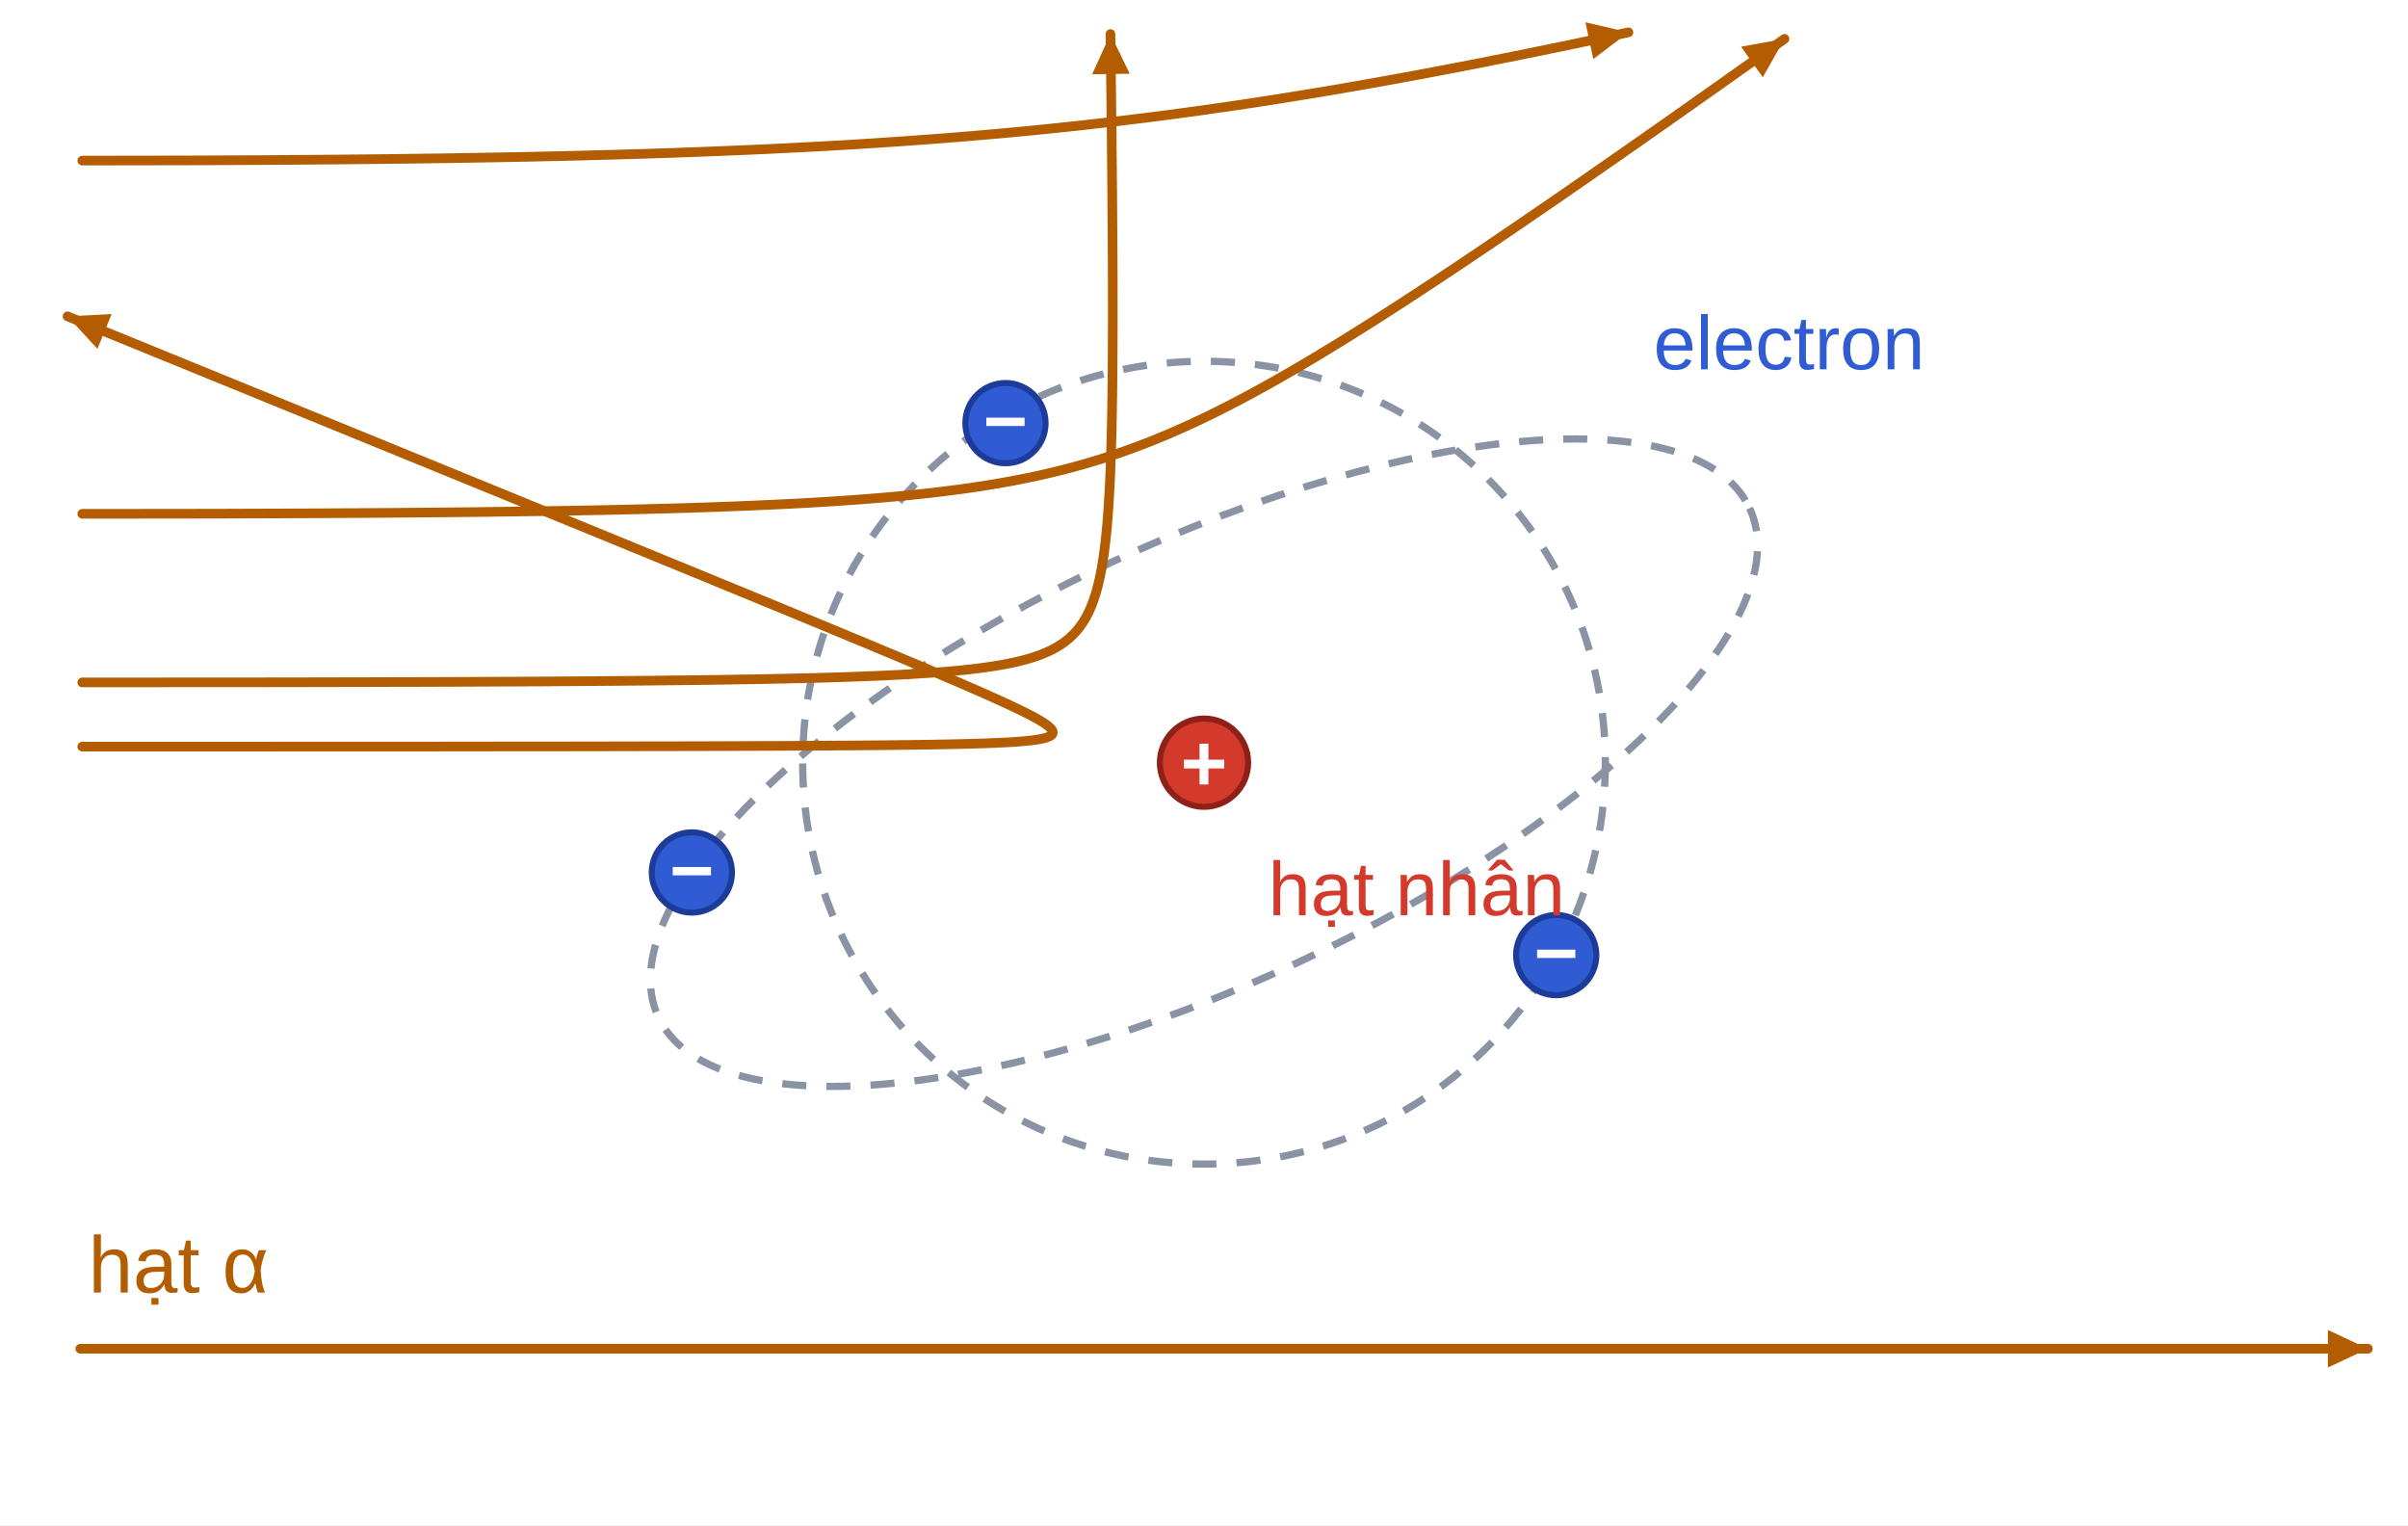
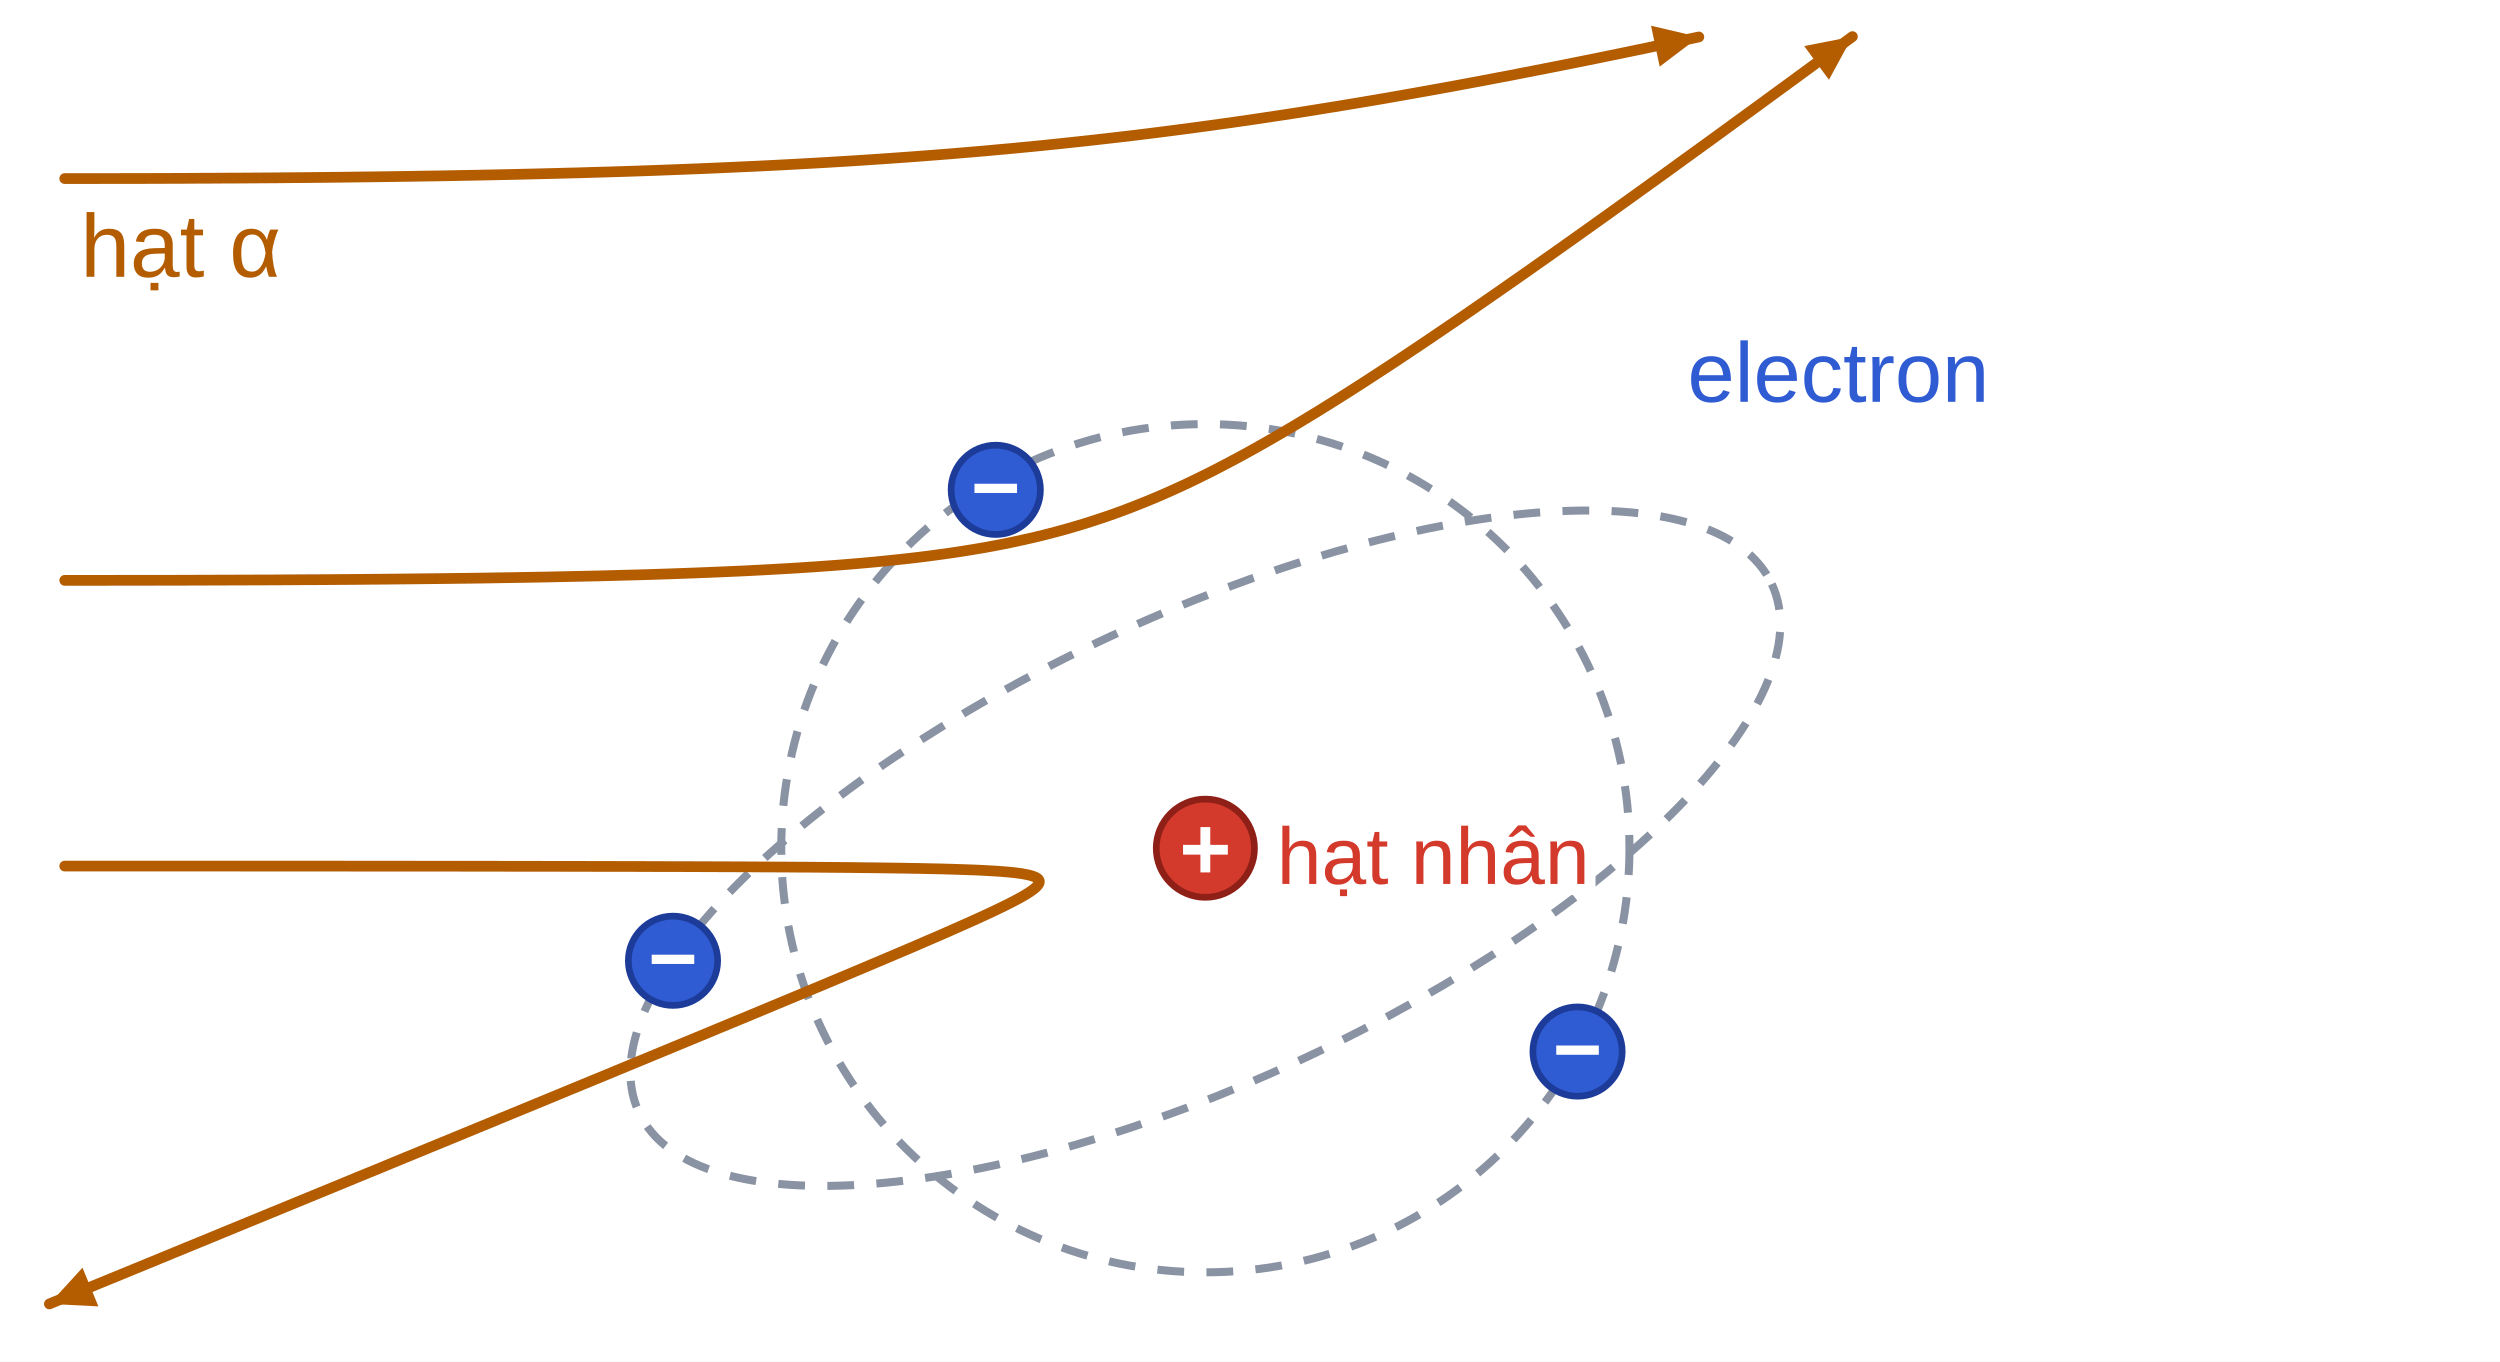
- <svg xmlns="http://www.w3.org/2000/svg" width="600" height="380" viewBox="0 0 600 380">
-   <rect width="600" height="380" fill="#fff" />
-   <ellipse cx="300" cy="190" rx="150" ry="55" fill="none" stroke="#8a93a3" stroke-width="1.8" stroke-dasharray="6 5" transform="rotate(-25 300 190)" />
-   <circle cx="300" cy="190" r="100" fill="none" stroke="#8a93a3" stroke-width="1.8" stroke-dasharray="6 5" />
-   <circle cx="250.53" cy="105.41" r="10" fill="#2f5bd3" stroke="#1d3c99" stroke-width="1.5" />
-   <text x="250.53" y="111.41" text-anchor="middle" font-size="19" fill="#fff" font-weight="bold" stroke="none" font-family="Arial, sans-serif">−</text>
-   <circle cx="387.76" cy="237.94" r="10" fill="#2f5bd3" stroke="#1d3c99" stroke-width="1.5" />
-   <text x="387.76" y="243.94" text-anchor="middle" font-size="19" fill="#fff" font-weight="bold" stroke="none" font-family="Arial, sans-serif">−</text>
-   <circle cx="172.39" cy="217.35" r="10" fill="#2f5bd3" stroke="#1d3c99" stroke-width="1.5" />
-   <text x="172.39" y="223.35" text-anchor="middle" font-size="19" fill="#fff" font-weight="bold" stroke="none" font-family="Arial, sans-serif">−</text>
-   <path d="M 20.5 40 L 23.5 40 L 26.5 40 L 29.49 39.99 L 32.48 39.99 L 35.48 39.99 L 38.47 39.98 L 41.45 39.97 L 44.44 39.97 L 47.42 39.96 L 50.4 39.95 L 53.38 39.94 L 56.36 39.92 L 59.34 39.91 L 62.31 39.89 L 65.28 39.88 L 68.25 39.86 L 71.22 39.84 L 74.19 39.82 L 77.15 39.8 L 80.11 39.77 L 83.07 39.75 L 86.02 39.72 L 88.98 39.69 L 91.93 39.66 L 94.88 39.63 L 97.82 39.6 L 100.77 39.56 L 103.71 39.52 L 106.65 39.48 L 109.58 39.44 L 112.52 39.4 L 115.45 39.35 L 118.37 39.3 L 121.3 39.25 L 124.22 39.2 L 127.14 39.14 L 130.06 39.09 L 132.97 39.03 L 135.88 38.96 L 138.79 38.9 L 141.7 38.83 L 144.6 38.76 L 147.5 38.68 L 150.4 38.61 L 153.29 38.53 L 156.18 38.44 L 159.07 38.36 L 161.95 38.27 L 164.83 38.17 L 167.71 38.08 L 170.58 37.97 L 173.45 37.87 L 176.32 37.76 L 179.18 37.65 L 182.05 37.53 L 184.9 37.41 L 187.76 37.29 L 190.61 37.16 L 193.46 37.02 L 196.3 36.88 L 199.14 36.74 L 201.98 36.59 L 204.82 36.44 L 207.65 36.28 L 210.48 36.12 L 213.31 35.95 L 216.13 35.77 L 218.95 35.59 L 221.76 35.4 L 224.58 35.21 L 227.39 35.01 L 230.2 34.81 L 233 34.6 L 235.8 34.38 L 238.6 34.16 L 241.4 33.93 L 244.19 33.69 L 246.99 33.45 L 249.78 33.2 L 252.56 32.94 L 255.35 32.68 L 258.13 32.41 L 260.91 32.13 L 263.69 31.84 L 266.47 31.55 L 269.25 31.25 L 272.02 30.94 L 274.8 30.62 L 277.57 30.3 L 280.34 29.97 L 283.11 29.63 L 285.88 29.29 L 288.65 28.93 L 291.42 28.57 L 294.19 28.2 L 296.95 27.83 L 299.72 27.45 L 302.49 27.05 L 305.26 26.66 L 308.02 26.25 L 310.79 25.84 L 313.56 25.42 L 316.33 24.99 L 319.1 24.55 L 321.87 24.11 L 324.64 23.66 L 327.42 23.21 L 330.19 22.74 L 332.97 22.28 L 335.74 21.8 L 338.52 21.32 L 341.3 20.83 L 344.08 20.33 L 346.86 19.83 L 349.65 19.32 L 352.43 18.81 L 355.22 18.29 L 358.01 17.76 L 360.8 17.23 L 363.6 16.7 L 366.39 16.15 L 369.19 15.61 L 371.99 15.05 L 374.79 14.49 L 377.6 13.93 L 380.4 13.36 L 383.21 12.79 L 386.02 12.21 L 388.83 11.63 L 391.65 11.05 L 394.47 10.46 L 397.28 9.86 L 400.11 9.26 L 402.93 8.66 L 405.76 8.05" fill="none" stroke="#b35c00" stroke-width="2.4" stroke-linejoin="round" stroke-linecap="round" />
-   <polygon points="405.76,8.05 397,14.71 395.04,5.55" fill="#b35c00" stroke="none" />
-   <path d="M 20.5 128 L 23.5 128 L 26.49 128 L 29.49 128 L 32.48 128 L 35.47 127.99 L 38.45 127.99 L 41.44 127.99 L 44.42 127.98 L 47.39 127.98 L 50.37 127.97 L 53.34 127.96 L 56.31 127.96 L 59.27 127.95 L 62.24 127.94 L 65.2 127.93 L 68.15 127.92 L 71.11 127.91 L 74.05 127.89 L 77 127.88 L 79.94 127.87 L 82.88 127.85 L 85.82 127.83 L 88.75 127.82 L 91.68 127.8 L 94.6 127.78 L 97.52 127.76 L 100.43 127.73 L 103.34 127.71 L 106.25 127.68 L 109.15 127.66 L 112.05 127.63 L 114.94 127.6 L 117.83 127.57 L 120.71 127.54 L 123.59 127.5 L 126.46 127.46 L 129.33 127.42 L 132.19 127.38 L 135.04 127.34 L 137.89 127.29 L 140.73 127.25 L 143.57 127.2 L 146.4 127.14 L 149.22 127.09 L 152.04 127.03 L 154.85 126.97 L 157.65 126.9 L 160.45 126.84 L 163.23 126.76 L 166.01 126.69 L 168.78 126.61 L 171.55 126.53 L 174.3 126.44 L 177.05 126.35 L 179.78 126.25 L 182.51 126.15 L 185.23 126.04 L 187.93 125.93 L 190.63 125.81 L 193.31 125.69 L 195.99 125.56 L 198.65 125.42 L 201.3 125.28 L 203.94 125.12 L 206.57 124.96 L 209.19 124.79 L 211.79 124.61 L 214.38 124.42 L 216.96 124.22 L 219.52 124.01 L 222.07 123.79 L 224.6 123.56 L 227.12 123.31 L 229.62 123.05 L 232.11 122.77 L 234.58 122.48 L 237.04 122.17 L 239.48 121.85 L 241.91 121.51 L 244.32 121.15 L 246.71 120.77 L 249.09 120.37 L 251.45 119.95 L 253.8 119.5 L 256.13 119.03 L 258.45 118.54 L 260.75 118.02 L 263.04 117.48 L 265.32 116.91 L 267.58 116.32 L 269.83 115.69 L 272.07 115.04 L 274.29 114.36 L 276.51 113.64 L 278.72 112.9 L 280.92 112.13 L 283.11 111.33 L 285.3 110.5 L 287.48 109.64 L 289.65 108.75 L 291.83 107.83 L 293.99 106.88 L 296.16 105.9 L 298.33 104.9 L 300.49 103.87 L 302.66 102.81 L 304.83 101.72 L 306.99 100.61 L 309.16 99.48 L 311.34 98.32 L 313.51 97.14 L 315.69 95.94 L 317.87 94.71 L 320.06 93.46 L 322.25 92.2 L 324.44 90.91 L 326.64 89.61 L 328.84 88.29 L 331.05 86.95 L 333.26 85.6 L 335.48 84.23 L 337.7 82.84 L 339.93 81.44 L 342.17 80.03 L 344.41 78.6 L 346.65 77.16 L 348.9 75.71 L 351.15 74.24 L 353.41 72.77 L 355.67 71.28 L 357.94 69.79 L 360.22 68.28 L 362.49 66.76 L 364.78 65.24 L 367.06 63.7 L 369.36 62.16 L 371.65 60.61 L 373.95 59.05 L 376.26 57.48 L 378.57 55.91 L 380.88 54.33 L 383.2 52.74 L 385.52 51.15 L 387.85 49.55 L 390.18 47.94 L 392.51 46.33 L 394.85 44.71 L 397.19 43.08 L 399.53 41.45 L 401.88 39.82 L 404.23 38.18 L 406.58 36.54 L 408.94 34.89 L 411.3 33.23 L 413.66 31.58 L 416.03 29.91 L 418.4 28.25 L 420.77 26.58 L 423.15 24.9 L 425.52 23.23 L 427.91 21.55 L 430.29 19.86 L 432.67 18.17 L 435.06 16.48 L 437.45 14.79 L 439.85 13.09 L 442.24 11.39 L 444.64 9.68" fill="none" stroke="#b35c00" stroke-width="2.4" stroke-linejoin="round" stroke-linecap="round" />
-   <polygon points="444.64,9.68 439.24,19.26 433.82,11.63" fill="#b35c00" stroke="none" />
-   <path d="M 20.5 170 L 23.5 170 L 26.49 170 L 29.49 170 L 32.48 170 L 35.46 170 L 38.45 170 L 41.43 169.99 L 44.41 169.99 L 47.39 169.99 L 50.36 169.99 L 53.33 169.99 L 56.29 169.98 L 59.26 169.98 L 62.22 169.98 L 65.17 169.98 L 68.13 169.97 L 71.08 169.97 L 74.02 169.96 L 76.96 169.96 L 79.9 169.95 L 82.83 169.95 L 85.76 169.94 L 88.69 169.94 L 91.61 169.93 L 94.52 169.92 L 97.44 169.91 L 100.34 169.91 L 103.25 169.9 L 106.14 169.89 L 109.03 169.88 L 111.92 169.87 L 114.8 169.86 L 117.68 169.85 L 120.55 169.84 L 123.41 169.82 L 126.27 169.81 L 129.12 169.8 L 131.96 169.78 L 134.8 169.77 L 137.63 169.75 L 140.45 169.73 L 143.27 169.71 L 146.07 169.69 L 148.87 169.67 L 151.66 169.65 L 154.45 169.63 L 157.22 169.6 L 159.98 169.58 L 162.74 169.55 L 165.48 169.52 L 168.21 169.49 L 170.93 169.46 L 173.65 169.43 L 176.34 169.39 L 179.03 169.36 L 181.7 169.32 L 184.36 169.27 L 187.01 169.23 L 189.64 169.18 L 192.25 169.13 L 194.85 169.08 L 197.44 169.02 L 200 168.96 L 202.55 168.9 L 205.07 168.83 L 207.58 168.75 L 210.06 168.68 L 212.53 168.59 L 214.96 168.5 L 217.38 168.41 L 219.76 168.31 L 222.12 168.2 L 224.45 168.08 L 226.75 167.95 L 229.02 167.81 L 231.25 167.67 L 233.45 167.51 L 235.61 167.34 L 237.73 167.15 L 239.81 166.95 L 241.84 166.73 L 243.82 166.49 L 245.76 166.23 L 247.64 165.95 L 249.47 165.65 L 251.25 165.31 L 252.96 164.95 L 254.61 164.56 L 256.2 164.12 L 257.73 163.65 L 259.18 163.14 L 260.57 162.58 L 261.88 161.98 L 263.13 161.32 L 264.3 160.6 L 265.4 159.83 L 266.43 158.99 L 267.39 158.09 L 268.29 157.12 L 269.11 156.09 L 269.88 154.98 L 270.58 153.81 L 271.23 152.56 L 271.82 151.25 L 272.36 149.86 L 272.85 148.41 L 273.3 146.89 L 273.71 145.3 L 274.09 143.65 L 274.42 141.94 L 274.73 140.17 L 275.01 138.34 L 275.26 136.46 L 275.49 134.53 L 275.69 132.55 L 275.88 130.52 L 276.05 128.44 L 276.2 126.33 L 276.33 124.17 L 276.46 121.98 L 276.57 119.75 L 276.67 117.48 L 276.76 115.19 L 276.83 112.86 L 276.9 110.5 L 276.97 108.12 L 277.02 105.71 L 277.07 103.27 L 277.11 100.81 L 277.15 98.33 L 277.18 95.82 L 277.2 93.3 L 277.22 90.76 L 277.24 88.19 L 277.25 85.61 L 277.26 83.01 L 277.27 80.4 L 277.27 77.77 L 277.27 75.13 L 277.26 72.47 L 277.26 69.8 L 277.25 67.11 L 277.24 64.42 L 277.22 61.71 L 277.21 58.99 L 277.19 56.26 L 277.17 53.51 L 277.15 50.76 L 277.13 48 L 277.1 45.23 L 277.08 42.45 L 277.05 39.66 L 277.02 36.86 L 277 34.05 L 276.97 31.24 L 276.93 28.42 L 276.9 25.59 L 276.87 22.75 L 276.83 19.91 L 276.8 17.06 L 276.76 14.21 L 276.72 11.34 L 276.69 8.48" fill="none" stroke="#b35c00" stroke-width="2.4" stroke-linejoin="round" stroke-linecap="round" />
-   <polygon points="276.69,8.48 281.5,18.37 272.13,18.49" fill="#b35c00" stroke="none" />
-   <path d="M 20.5 186 L 23.5 186 L 26.49 186 L 29.49 186 L 32.48 186 L 35.46 186 L 38.45 186 L 41.43 186 L 44.41 186 L 47.38 186 L 50.36 186 L 53.33 186 L 56.29 186 L 59.26 186 L 62.21 186 L 65.17 186 L 68.12 185.99 L 71.07 185.99 L 74.02 185.99 L 76.96 185.99 L 79.89 185.99 L 82.83 185.99 L 85.76 185.99 L 88.68 185.99 L 91.6 185.99 L 94.52 185.98 L 97.43 185.98 L 100.33 185.98 L 103.23 185.98 L 106.13 185.98 L 109.02 185.98 L 111.9 185.97 L 114.78 185.97 L 117.66 185.97 L 120.53 185.97 L 123.39 185.96 L 126.24 185.96 L 129.09 185.96 L 131.93 185.96 L 134.77 185.95 L 137.6 185.95 L 140.42 185.95 L 143.23 185.94 L 146.03 185.94 L 148.83 185.93 L 151.62 185.93 L 154.4 185.92 L 157.16 185.92 L 159.92 185.91 L 162.67 185.91 L 165.41 185.9 L 168.14 185.9 L 170.86 185.89 L 173.56 185.88 L 176.25 185.88 L 178.93 185.87 L 181.6 185.86 L 184.25 185.85 L 186.89 185.84 L 189.51 185.83 L 192.12 185.82 L 194.7 185.81 L 197.27 185.8 L 199.83 185.79 L 202.36 185.77 L 204.87 185.76 L 207.36 185.74 L 209.83 185.73 L 212.27 185.71 L 214.69 185.69 L 217.08 185.67 L 219.44 185.65 L 221.77 185.63 L 224.07 185.6 L 226.33 185.58 L 228.56 185.55 L 230.75 185.52 L 232.9 185.48 L 235 185.44 L 237.06 185.4 L 239.07 185.36 L 241.02 185.31 L 242.92 185.26 L 244.76 185.2 L 246.54 185.14 L 248.24 185.07 L 249.88 184.99 L 251.43 184.91 L 252.9 184.82 L 254.29 184.71 L 255.58 184.6 L 256.78 184.48 L 257.87 184.34 L 258.85 184.18 L 259.72 184.02 L 260.47 183.83 L 261.1 183.62 L 261.6 183.4 L 261.98 183.15 L 262.22 182.88 L 262.33 182.58 L 262.31 182.26 L 262.16 181.91 L 261.88 181.53 L 261.48 181.13 L 260.95 180.69 L 260.3 180.23 L 259.54 179.74 L 258.66 179.22 L 257.68 178.68 L 256.6 178.1 L 255.43 177.51 L 254.17 176.88 L 252.82 176.24 L 251.4 175.57 L 249.9 174.87 L 248.33 174.16 L 246.7 173.43 L 245.01 172.68 L 243.26 171.91 L 241.45 171.12 L 239.6 170.32 L 237.7 169.5 L 235.76 168.67 L 233.77 167.82 L 231.75 166.96 L 229.69 166.09 L 227.6 165.21 L 225.47 164.32 L 223.32 163.41 L 221.13 162.5 L 218.92 161.58 L 216.69 160.64 L 214.43 159.7 L 212.14 158.76 L 209.84 157.8 L 207.52 156.84 L 205.17 155.87 L 202.81 154.89 L 200.43 153.91 L 198.04 152.92 L 195.62 151.92 L 193.2 150.92 L 190.76 149.92 L 188.3 148.91 L 185.83 147.89 L 183.35 146.87 L 180.86 145.85 L 178.36 144.82 L 175.84 143.78 L 173.32 142.75 L 170.78 141.71 L 168.23 140.66 L 165.68 139.62 L 163.11 138.56 L 160.54 137.51 L 157.96 136.45 L 155.37 135.39 L 152.78 134.33 L 150.17 133.26 L 147.56 132.19 L 144.94 131.12 L 142.32 130.05 L 139.68 128.97 L 137.05 127.89 L 134.4 126.81 L 131.75 125.73 L 129.1 124.64 L 126.44 123.55 L 123.77 122.46 L 121.1 121.37 L 118.42 120.28 L 115.74 119.18 L 113.05 118.08 L 110.36 116.98 L 107.67 115.88 L 104.97 114.78 L 102.26 113.68 L 99.55 112.57 L 96.84 111.46 L 94.13 110.35 L 91.41 109.24 L 88.68 108.13 L 85.96 107.02 L 83.22 105.9 L 80.49 104.79 L 77.75 103.67 L 75.01 102.55 L 72.27 101.43 L 69.52 100.31 L 66.77 99.19 L 64.02 98.06 L 61.26 96.94 L 58.5 95.81 L 55.74 94.69 L 52.98 93.56 L 50.21 92.43 L 47.44 91.3 L 44.67 90.17 L 41.9 89.04 L 39.12 87.91 L 36.34 86.77 L 33.56 85.64 L 30.78 84.5 L 27.99 83.37 L 25.2 82.23 L 22.41 81.09 L 19.62 79.95 L 16.83 78.81" fill="none" stroke="#b35c00" stroke-width="2.4" stroke-linejoin="round" stroke-linecap="round" />
-   <polygon points="16.83,78.81 27.81,78.24 24.28,86.91" fill="#b35c00" stroke="none" />
-   <path d="M 20 336 L 200 336 L 400 336 L 590 336" fill="none" stroke="#b35c00" stroke-width="2.4" stroke-linejoin="round" stroke-linecap="round" />
-   <polygon points="590,336 580.05,340.68 580.05,331.32" fill="#b35c00" stroke="none" />
-   <circle cx="300" cy="190" r="11" fill="#d33a2c" stroke="#8f2018" stroke-width="1.5" />
-   <text x="300" y="197" text-anchor="middle" font-size="20" fill="#fff" font-weight="bold" stroke="none" font-family="Arial, sans-serif">+</text>
-   <text x="316" y="228" text-anchor="start" font-size="19" fill="#d33a2c" font-weight="normal" stroke="none" font-family="Arial, sans-serif">hạt nhân</text>
-   <text x="412" y="92" text-anchor="start" font-size="19" fill="#2f5bd3" font-weight="normal" stroke="none" font-family="Arial, sans-serif">electron</text>
-   <text x="22" y="322" text-anchor="start" font-size="20" fill="#b35c00" font-weight="normal" stroke="none" font-family="Arial, sans-serif">hạt α</text>
+ <svg xmlns="http://www.w3.org/2000/svg" width="560" height="305" viewBox="0 0 560 305">
+   <rect width="560" height="305" fill="#fff" />
+   <ellipse cx="270" cy="190" rx="140" ry="52" fill="none" stroke="#8a93a3" stroke-width="1.8" stroke-dasharray="6 5" transform="rotate(-25 270 190)" />
+   <circle cx="270" cy="190" r="95" fill="none" stroke="#8a93a3" stroke-width="1.8" stroke-dasharray="6 5" />
+   <circle cx="223.05" cy="109.72" r="10" fill="#2f5bd3" stroke="#1d3c99" stroke-width="1.5" />
+   <text x="223.05" y="115.72" text-anchor="middle" font-size="19" fill="#fff" font-weight="bold" stroke="none" font-family="Arial, sans-serif">−</text>
+   <circle cx="353.37" cy="235.55" r="10" fill="#2f5bd3" stroke="#1d3c99" stroke-width="1.5" />
+   <text x="353.37" y="241.55" text-anchor="middle" font-size="19" fill="#fff" font-weight="bold" stroke="none" font-family="Arial, sans-serif">−</text>
+   <circle cx="150.75" cy="215.21" r="10" fill="#2f5bd3" stroke="#1d3c99" stroke-width="1.5" />
+   <text x="150.75" y="221.21" text-anchor="middle" font-size="19" fill="#fff" font-weight="bold" stroke="none" font-family="Arial, sans-serif">−</text>
+   <path d="M 14.5 40 L 17.5 40 L 20.5 40 L 23.49 39.99 L 26.48 39.99 L 29.47 39.98 L 32.46 39.98 L 35.45 39.97 L 38.43 39.96 L 41.41 39.95 L 44.39 39.93 L 47.37 39.92 L 50.35 39.9 L 53.32 39.89 L 56.29 39.87 L 59.26 39.85 L 62.22 39.83 L 65.19 39.8 L 68.15 39.78 L 71.11 39.75 L 74.06 39.72 L 77.01 39.69 L 79.97 39.65 L 82.91 39.62 L 85.86 39.58 L 88.8 39.54 L 91.74 39.5 L 94.68 39.45 L 97.61 39.41 L 100.54 39.36 L 103.47 39.3 L 106.4 39.25 L 109.32 39.19 L 112.24 39.13 L 115.16 39.07 L 118.07 39 L 120.98 38.93 L 123.89 38.86 L 126.79 38.78 L 129.69 38.71 L 132.59 38.62 L 135.49 38.54 L 138.38 38.45 L 141.27 38.36 L 144.15 38.26 L 147.03 38.16 L 149.91 38.05 L 152.79 37.94 L 155.66 37.83 L 158.53 37.71 L 161.39 37.59 L 164.26 37.46 L 167.12 37.33 L 169.97 37.2 L 172.82 37.06 L 175.67 36.91 L 178.52 36.76 L 181.36 36.6 L 184.2 36.44 L 187.04 36.27 L 189.87 36.1 L 192.7 35.92 L 195.53 35.73 L 198.36 35.54 L 201.18 35.34 L 204 35.14 L 206.81 34.93 L 209.63 34.71 L 212.44 34.49 L 215.24 34.26 L 218.05 34.02 L 220.85 33.78 L 223.66 33.52 L 226.46 33.27 L 229.25 33 L 232.05 32.73 L 234.84 32.45 L 237.63 32.16 L 240.42 31.86 L 243.21 31.56 L 246 31.25 L 248.79 30.93 L 251.57 30.61 L 254.36 30.28 L 257.14 29.94 L 259.93 29.59 L 262.71 29.23 L 265.49 28.87 L 268.27 28.5 L 271.06 28.12 L 273.84 27.73 L 276.62 27.34 L 279.4 26.94 L 282.19 26.53 L 284.97 26.11 L 287.75 25.69 L 290.54 25.26 L 293.33 24.82 L 296.11 24.37 L 298.9 23.92 L 301.69 23.46 L 304.48 23 L 307.27 22.53 L 310.07 22.05 L 312.86 21.56 L 315.66 21.07 L 318.46 20.57 L 321.26 20.07 L 324.06 19.56 L 326.86 19.05 L 329.67 18.52 L 332.48 18 L 335.29 17.46 L 338.1 16.93 L 340.91 16.38 L 343.73 15.83 L 346.55 15.28 L 349.37 14.72 L 352.19 14.16 L 355.01 13.59 L 357.84 13.02 L 360.67 12.44 L 363.5 11.86 L 366.34 11.27 L 369.17 10.68 L 372.01 10.08 L 374.85 9.49 L 377.69 8.88 L 380.54 8.28" fill="none" stroke="#b35c00" stroke-width="2.4" stroke-linejoin="round" stroke-linecap="round" />
+   <polygon points="380.54,8.28 371.77,14.92 369.83,5.76" fill="#b35c00" stroke="none" />
+   <path d="M 14.5 130 L 17.5 130 L 20.49 130 L 23.48 130 L 26.47 129.99 L 29.46 129.99 L 32.44 129.99 L 35.42 129.98 L 38.4 129.98 L 41.37 129.97 L 44.34 129.96 L 47.31 129.95 L 50.27 129.94 L 53.23 129.93 L 56.18 129.92 L 59.14 129.91 L 62.08 129.9 L 65.03 129.88 L 67.97 129.86 L 70.9 129.85 L 73.83 129.83 L 76.76 129.81 L 79.68 129.79 L 82.59 129.76 L 85.51 129.74 L 88.41 129.71 L 91.31 129.68 L 94.21 129.65 L 97.1 129.62 L 99.99 129.59 L 102.87 129.55 L 105.74 129.52 L 108.61 129.48 L 111.47 129.43 L 114.32 129.39 L 117.17 129.34 L 120.01 129.29 L 122.85 129.24 L 125.68 129.18 L 128.5 129.12 L 131.31 129.06 L 134.11 129 L 136.91 128.93 L 139.7 128.85 L 142.48 128.78 L 145.25 128.7 L 148.01 128.61 L 150.76 128.52 L 153.5 128.42 L 156.23 128.32 L 158.95 128.21 L 161.66 128.1 L 164.36 127.98 L 167.05 127.86 L 169.73 127.72 L 172.39 127.58 L 175.04 127.43 L 177.68 127.28 L 180.31 127.11 L 182.92 126.94 L 185.52 126.75 L 188.1 126.56 L 190.67 126.35 L 193.23 126.13 L 195.77 125.9 L 198.29 125.65 L 200.8 125.39 L 203.29 125.12 L 205.77 124.83 L 208.23 124.52 L 210.67 124.19 L 213.09 123.85 L 215.5 123.49 L 217.89 123.1 L 220.27 122.7 L 222.63 122.27 L 224.97 121.82 L 227.29 121.34 L 229.6 120.83 L 231.89 120.31 L 234.17 119.75 L 236.44 119.16 L 238.69 118.55 L 240.92 117.9 L 243.15 117.23 L 245.36 116.52 L 247.56 115.79 L 249.76 115.02 L 251.94 114.22 L 254.12 113.38 L 256.29 112.52 L 258.45 111.63 L 260.62 110.7 L 262.77 109.74 L 264.93 108.76 L 267.08 107.74 L 269.23 106.69 L 271.38 105.62 L 273.53 104.51 L 275.68 103.38 L 277.84 102.23 L 279.99 101.05 L 282.15 99.84 L 284.32 98.61 L 286.48 97.36 L 288.65 96.08 L 290.83 94.79 L 293 93.47 L 295.19 92.14 L 297.37 90.78 L 299.57 89.41 L 301.77 88.02 L 303.97 86.61 L 306.18 85.19 L 308.39 83.75 L 310.61 82.3 L 312.83 80.84 L 315.06 79.36 L 317.3 77.86 L 319.54 76.36 L 321.78 74.84 L 324.03 73.31 L 326.29 71.78 L 328.55 70.23 L 330.81 68.67 L 333.08 67.1 L 335.36 65.52 L 337.64 63.93 L 339.92 62.34 L 342.21 60.74 L 344.5 59.12 L 346.8 57.51 L 349.1 55.88 L 351.4 54.25 L 353.71 52.61 L 356.03 50.96 L 358.34 49.31 L 360.67 47.65 L 362.99 45.98 L 365.32 44.31 L 367.65 42.64 L 369.99 40.95 L 372.33 39.27 L 374.67 37.58 L 377.01 35.88 L 379.36 34.18 L 381.71 32.48 L 384.07 30.77 L 386.43 29.05 L 388.79 27.33 L 391.15 25.61 L 393.52 23.89 L 395.89 22.16 L 398.26 20.42 L 400.64 18.69 L 403.01 16.95 L 405.39 15.21 L 407.77 13.46 L 410.16 11.71 L 412.55 9.96 L 414.94 8.2" fill="none" stroke="#b35c00" stroke-width="2.4" stroke-linejoin="round" stroke-linecap="round" />
+   <polygon points="414.94,8.2 409.68,17.87 404.14,10.32" fill="#b35c00" stroke="none" />
+   <path d="M 14.5 194 L 17.5 194 L 20.49 194 L 23.48 194 L 26.47 194 L 29.46 194 L 32.44 194 L 35.42 194 L 38.39 194 L 41.36 194 L 44.33 194 L 47.29 194 L 50.25 194 L 53.2 194 L 56.16 194.01 L 59.1 194.01 L 62.04 194.01 L 64.98 194.01 L 67.91 194.01 L 70.84 194.01 L 73.76 194.01 L 76.68 194.01 L 79.59 194.02 L 82.5 194.02 L 85.4 194.02 L 88.3 194.02 L 91.19 194.02 L 94.07 194.03 L 96.95 194.03 L 99.82 194.03 L 102.68 194.03 L 105.54 194.04 L 108.39 194.04 L 111.23 194.04 L 114.06 194.05 L 116.89 194.05 L 119.7 194.05 L 122.51 194.06 L 125.31 194.06 L 128.1 194.07 L 130.88 194.07 L 133.65 194.08 L 136.41 194.08 L 139.16 194.09 L 141.89 194.09 L 144.62 194.1 L 147.33 194.11 L 150.03 194.12 L 152.71 194.12 L 155.38 194.13 L 158.04 194.14 L 160.68 194.15 L 163.3 194.16 L 165.91 194.17 L 168.5 194.18 L 171.06 194.2 L 173.61 194.21 L 176.14 194.22 L 178.64 194.24 L 181.13 194.25 L 183.58 194.27 L 186.01 194.29 L 188.41 194.31 L 190.78 194.33 L 193.12 194.36 L 195.43 194.38 L 197.7 194.41 L 199.94 194.44 L 202.13 194.47 L 204.28 194.51 L 206.39 194.54 L 208.45 194.59 L 210.45 194.63 L 212.4 194.68 L 214.29 194.74 L 216.12 194.8 L 217.88 194.86 L 219.57 194.93 L 221.18 195.02 L 222.71 195.1 L 224.15 195.2 L 225.5 195.31 L 226.75 195.43 L 227.9 195.56 L 228.94 195.71 L 229.87 195.88 L 230.68 196.06 L 231.36 196.26 L 231.91 196.48 L 232.34 196.72 L 232.63 196.99 L 232.79 197.28 L 232.81 197.6 L 232.7 197.94 L 232.45 198.32 L 232.08 198.72 L 231.58 199.15 L 230.95 199.61 L 230.2 200.11 L 229.34 200.63 L 228.38 201.17 L 227.3 201.75 L 226.14 202.35 L 224.88 202.98 L 223.53 203.63 L 222.1 204.31 L 220.6 205.01 L 219.03 205.73 L 217.39 206.47 L 215.68 207.23 L 213.92 208.01 L 212.11 208.81 L 210.24 209.63 L 208.33 210.45 L 206.37 211.3 L 204.37 212.16 L 202.33 213.03 L 200.25 213.91 L 198.14 214.81 L 196 215.71 L 193.83 216.63 L 191.62 217.56 L 189.39 218.5 L 187.14 219.44 L 184.86 220.4 L 182.56 221.36 L 180.24 222.33 L 177.89 223.31 L 175.53 224.29 L 173.15 225.28 L 170.75 226.28 L 168.33 227.29 L 165.9 228.3 L 163.45 229.31 L 160.99 230.33 L 158.52 231.36 L 156.03 232.39 L 153.53 233.42 L 151.02 234.46 L 148.49 235.51 L 145.96 236.55 L 143.41 237.61 L 140.86 238.66 L 138.29 239.72 L 135.72 240.79 L 133.13 241.85 L 130.54 242.92 L 127.94 243.99 L 125.33 245.07 L 122.72 246.15 L 120.09 247.23 L 117.46 248.32 L 114.82 249.4 L 112.18 250.49 L 109.53 251.59 L 106.87 252.68 L 104.21 253.78 L 101.54 254.88 L 98.86 255.98 L 96.18 257.08 L 93.49 258.19 L 90.8 259.29 L 88.11 260.4 L 85.41 261.52 L 82.7 262.63 L 79.99 263.74 L 77.28 264.86 L 74.56 265.98 L 71.83 267.1 L 69.11 268.22 L 66.38 269.34 L 63.64 270.47 L 60.9 271.59 L 58.16 272.72 L 55.41 273.85 L 52.66 274.98 L 49.91 276.11 L 47.16 277.25 L 44.4 278.38 L 41.63 279.51 L 38.87 280.65 L 36.1 281.79 L 33.33 282.93 L 30.55 284.07 L 27.78 285.21 L 25 286.35 L 22.21 287.49 L 19.43 288.64 L 16.64 289.78 L 13.85 290.93 L 11.06 292.08" fill="none" stroke="#b35c00" stroke-width="2.4" stroke-linejoin="round" stroke-linecap="round" />
+   <polygon points="11.06,292.08 18.48,283.96 22.04,292.63" fill="#b35c00" stroke="none" />
+   <circle cx="270" cy="190" r="11" fill="#d33a2c" stroke="#8f2018" stroke-width="1.5" />
+   <text x="270" y="197" text-anchor="middle" font-size="20" fill="#fff" font-weight="bold" stroke="none" font-family="Arial, sans-serif">+</text>
+   <text x="286" y="198" text-anchor="start" font-size="18" fill="#d33a2c" font-weight="normal" stroke="#fff" stroke-width="5" paint-order="stroke" font-family="Arial, sans-serif">hạt nhân</text>
+   <text x="378" y="90" text-anchor="start" font-size="19" fill="#2f5bd3" font-weight="normal" stroke="#fff" stroke-width="5" paint-order="stroke" font-family="Arial, sans-serif">electron</text>
+   <text x="18" y="62" text-anchor="start" font-size="20" fill="#b35c00" font-weight="normal" stroke="none" font-family="Arial, sans-serif">hạt α</text>
</svg>
